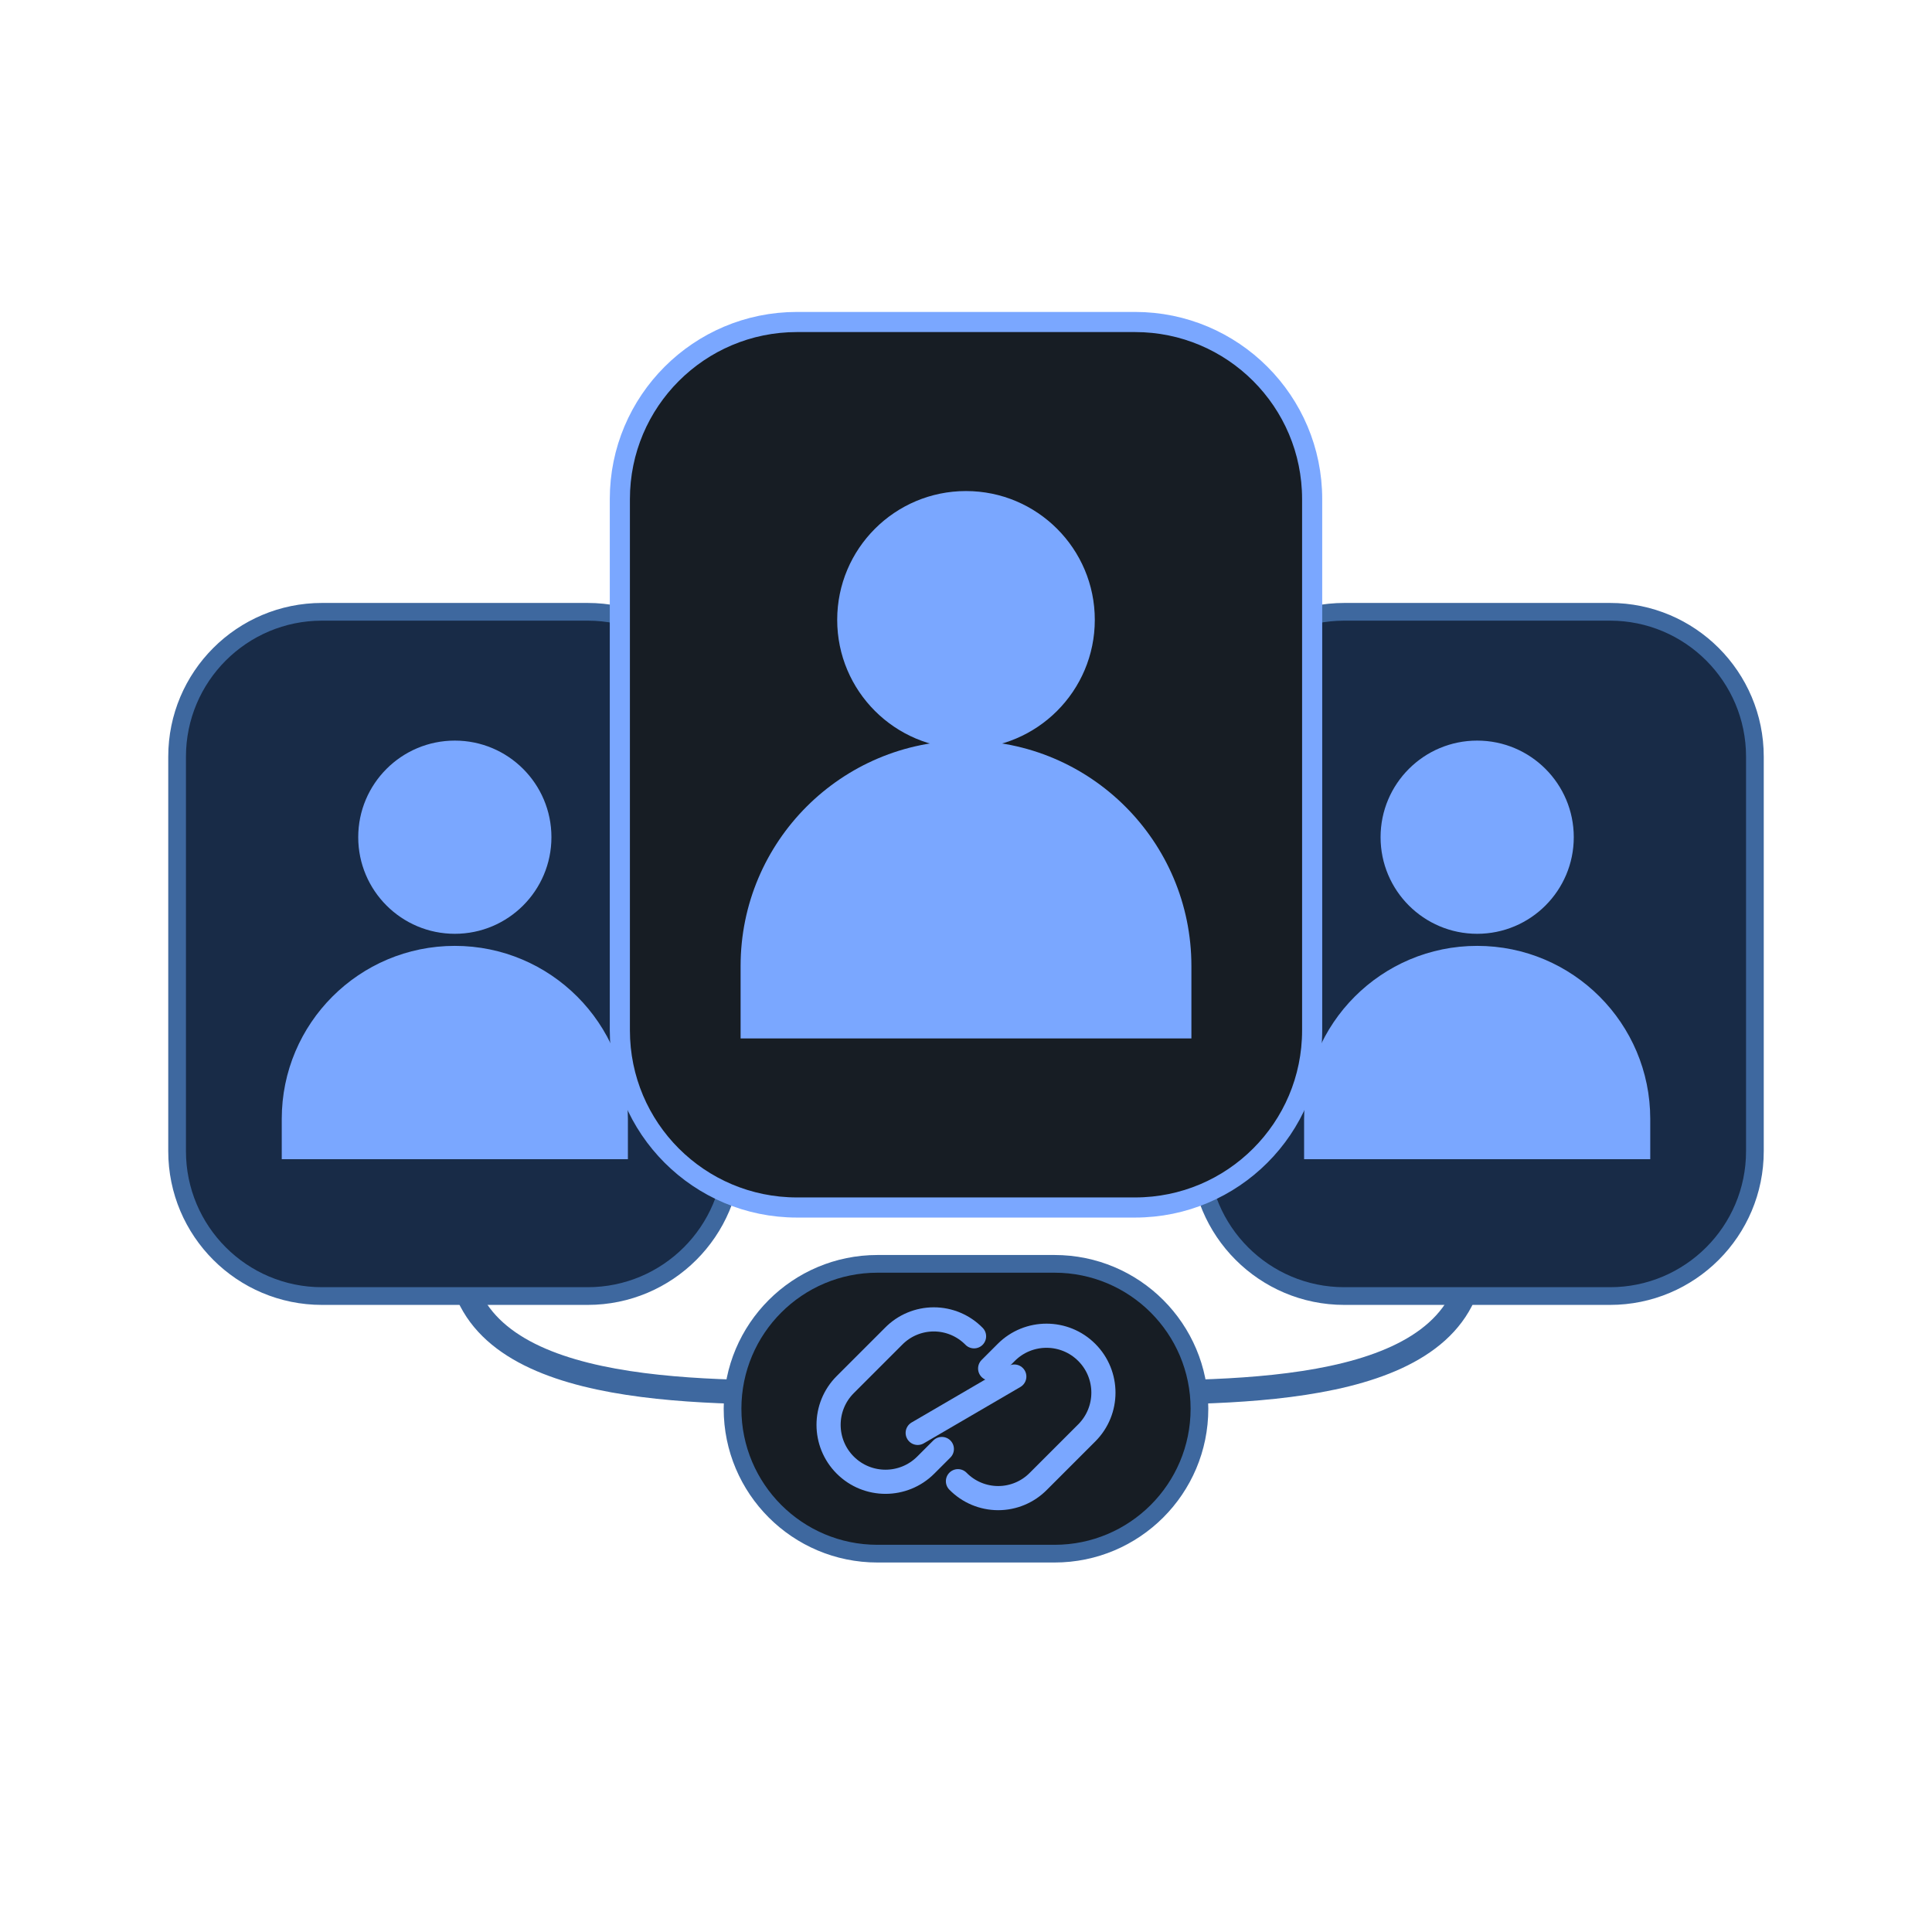
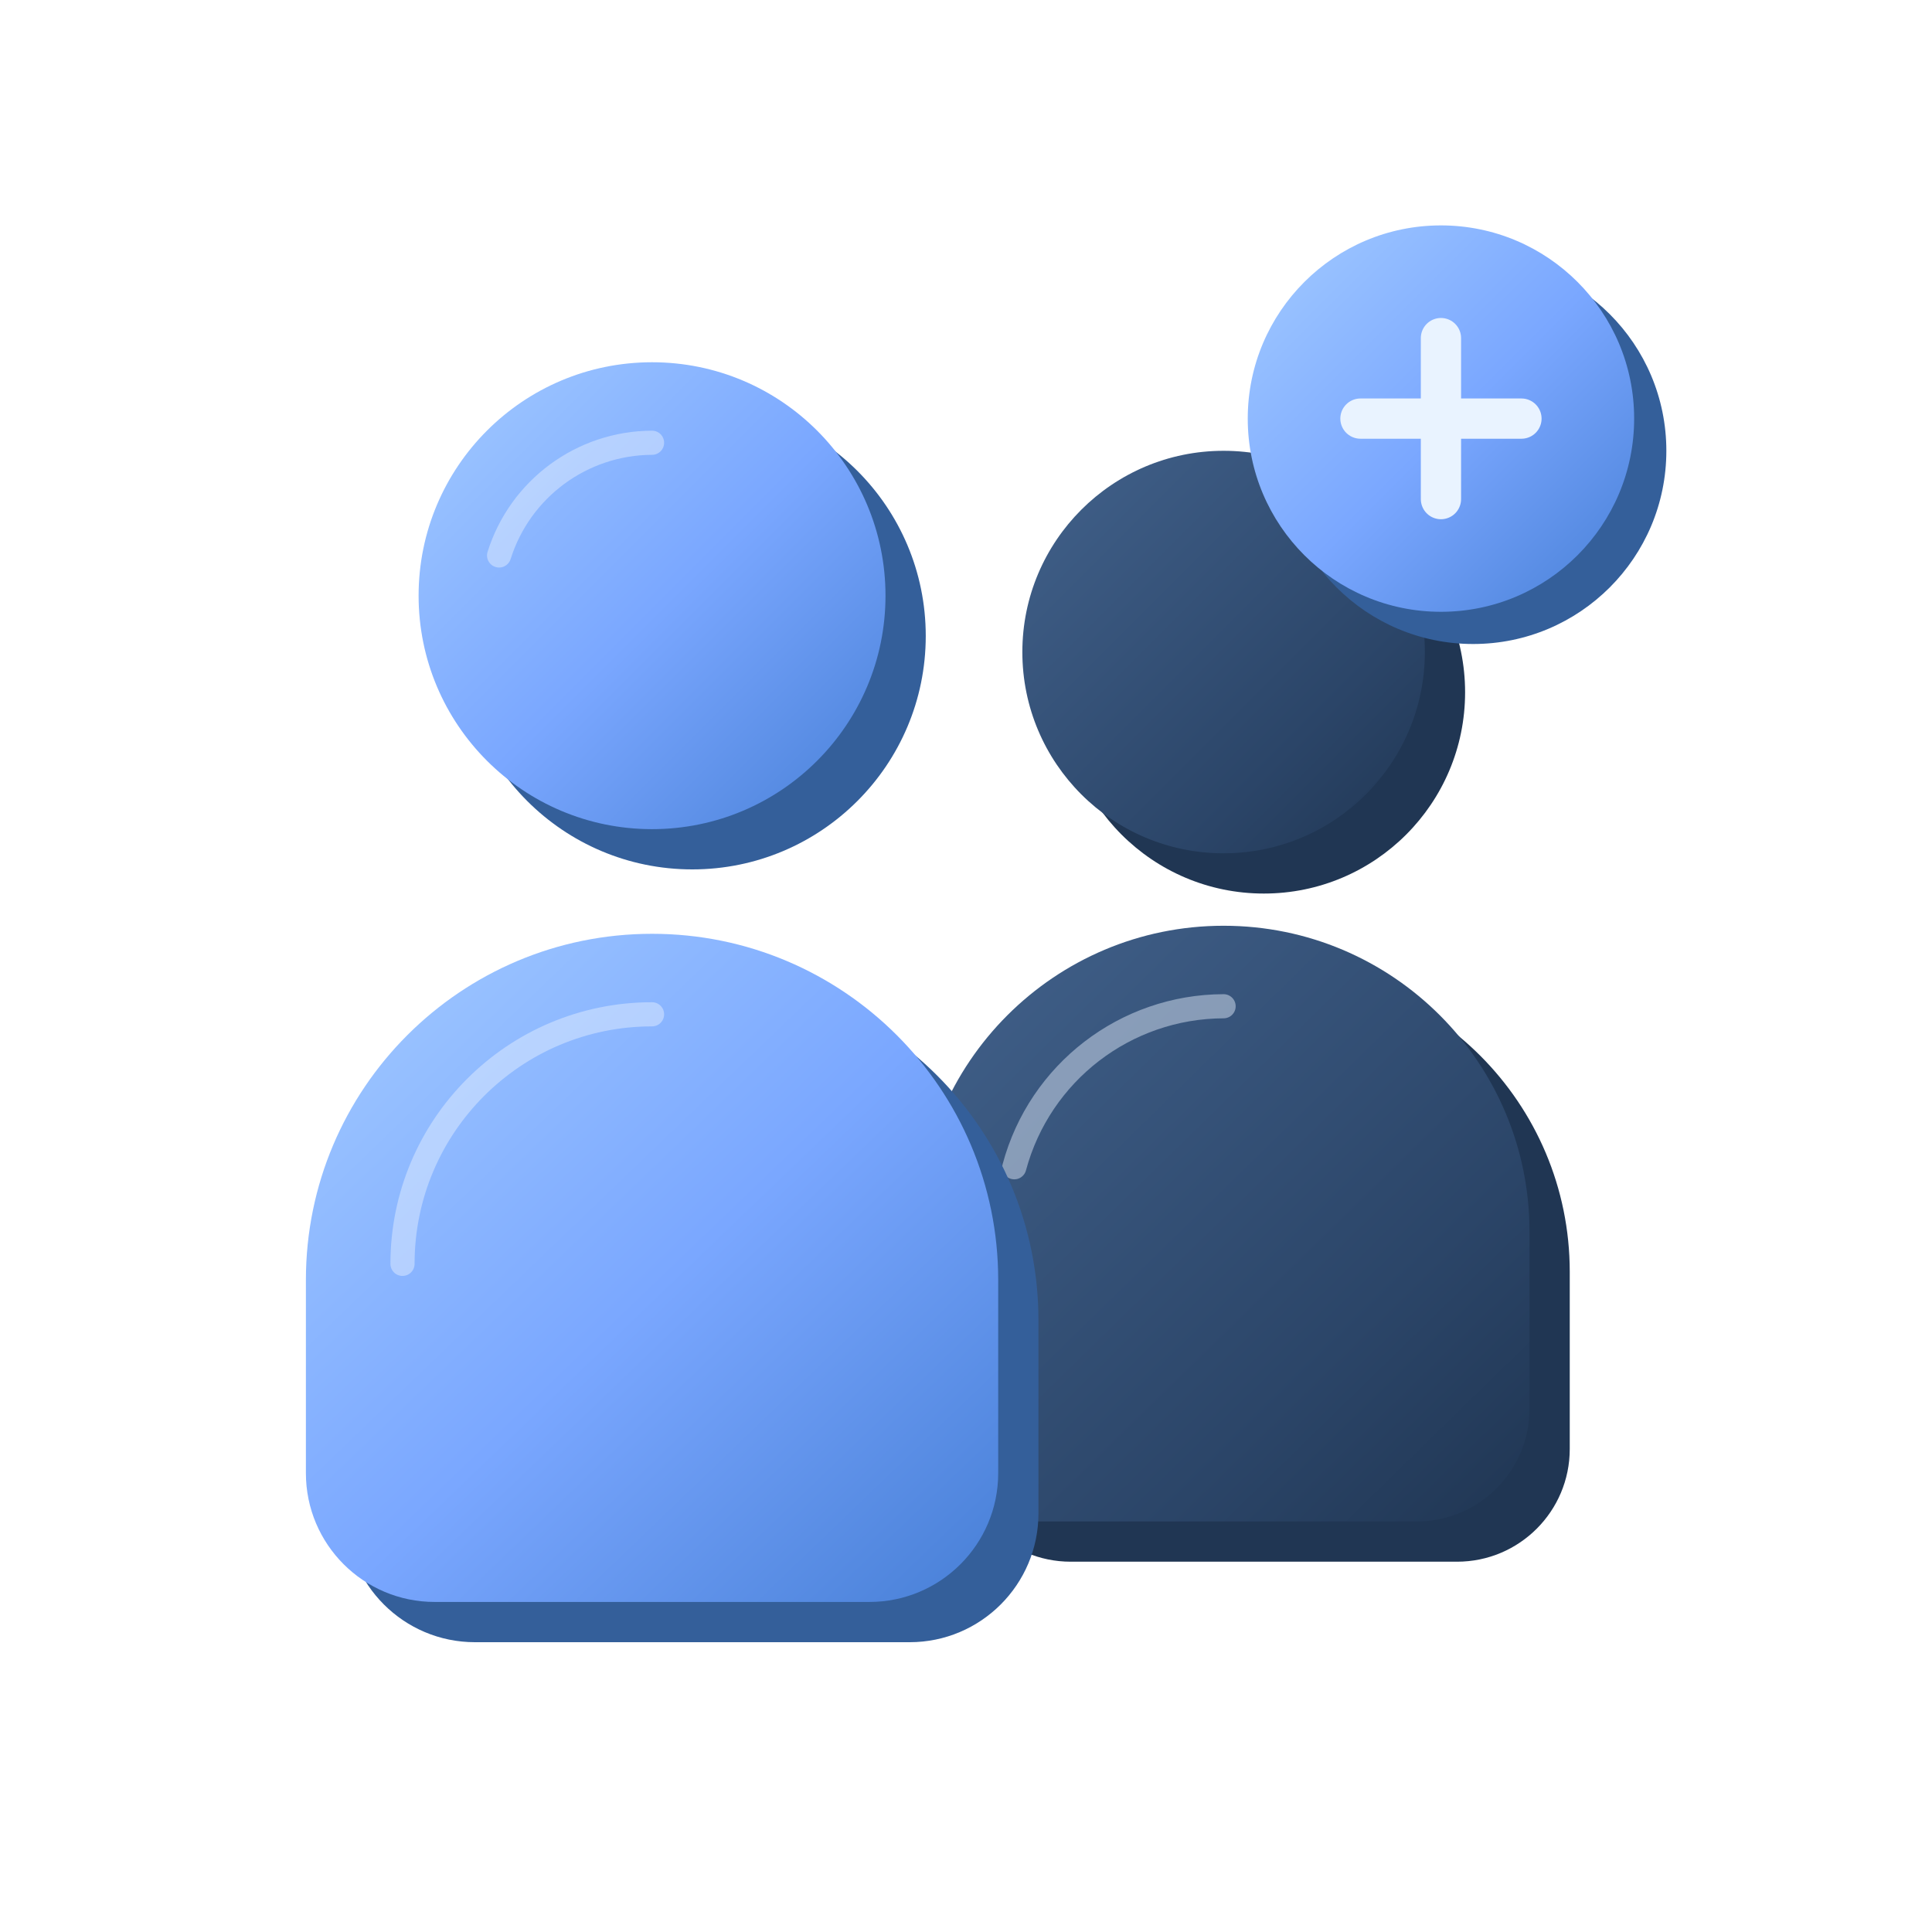
- <svg xmlns="http://www.w3.org/2000/svg" width="240" height="240" viewBox="0 0 240 240">
+ <svg xmlns="http://www.w3.org/2000/svg" width="240" height="240" viewBox="0 0 240 240" fill="none">
+   <defs>
+     <linearGradient id="blue" x1="0" y1="0" x2="1" y2="1">
+       <stop stop-color="#A3CBFF" />
+       <stop offset=".52" stop-color="#7AA7FF" />
+       <stop offset="1" stop-color="#477FD6" />
+     </linearGradient>
+     <linearGradient id="paper" x1="0" y1="0" x2="1" y2="1">
+       <stop stop-color="#42628C" />
+       <stop offset=".7" stop-color="#2B4568" />
+       <stop offset="1" stop-color="#203653" />
+     </linearGradient>
+   </defs>
  <g stroke-linecap="round" stroke-linejoin="round">
-     <path d="M57 132v23c0 18 27 18 45 18h36c18 0 45 0 45-18v-23" stroke="#3E689F" stroke-width="3" fill="none" />
-     <rect x="22" y="76" width="69" height="85" rx="18" fill="#182B47" stroke="#3E689F" stroke-width="2.2" />
-     <circle cx="56.5" cy="104" r="12" fill="#7AA7FF" />
-     <path d="M35 144v-5a21.5 21.5 0 0 1 43 0v5Z" fill="#7AA7FF" />
-     <rect x="149" y="76" width="69" height="85" rx="18" fill="#182B47" stroke="#3E689F" stroke-width="2.2" />
-     <circle cx="183.5" cy="104" r="12" fill="#7AA7FF" />
-     <path d="M162 144v-5a21.5 21.5 0 0 1 43 0v5Z" fill="#7AA7FF" />
-     <rect x="77" y="40" width="86" height="110" rx="22" fill="#171D24" stroke="#7AA7FF" stroke-width="2.5" />
-     <circle cx="120" cy="77" r="16" fill="#7AA7FF" />
-     <path d="M92 129v-9a28 28 0 0 1 56 0v9Z" fill="#7AA7FF" />
-     <rect x="91" y="157" width="58" height="36" rx="18" fill="#171D24" stroke="#3E689F" stroke-width="2.2" />
-     <g stroke="#7AA7FF" stroke-width="3" fill="none">
-       <path d="m117 180-2 2a7 7 0 0 1-10-10l6-6a7 7 0 0 1 10 0m2 4 2-2a7 7 0 0 1 10 10l-6 6a7 7 0 0 1-10 0" />
-       <path d="m114 178 12-7" />
-     </g>
+     <circle cx="157" cy="86" r="25" fill="#203653" />
+     <circle cx="152" cy="81" r="25" fill="url(#paper)" />
+     <path d="M119 180v-22a38 38 0 0 1 76 0v22a14 14 0 0 1-14 14h-48a14 14 0 0 1-14-14Z" fill="#203653" />
+     <path d="M114 175v-22a38 38 0 0 1 76 0v22a14 14 0 0 1-14 14h-48a14 14 0 0 1-14-14Z" fill="url(#paper)" />
+     <path d="M126 145a27 27 0 0 1 26-20" stroke="#E9F3FF" stroke-opacity=".45" stroke-width="3" />
+     <circle cx="86" cy="79" r="29" fill="#345F9A" />
+     <circle cx="81" cy="74" r="29" fill="url(#blue)" />
+     <path d="M62 69a20 20 0 0 1 19-14" stroke="#E9F3FF" stroke-opacity=".45" stroke-width="3" />
+     <path d="M43 188v-24a43 43 0 0 1 86 0v24a16 16 0 0 1-16 16H59a16 16 0 0 1-16-16Z" fill="#345F9A" />
+     <path d="M38 183v-24a43 43 0 0 1 86 0v24a16 16 0 0 1-16 16H54a16 16 0 0 1-16-16Z" fill="url(#blue)" />
+     <path d="M50 157a31 31 0 0 1 31-31" stroke="#E9F3FF" stroke-opacity=".45" stroke-width="3" />
+     <circle cx="183" cy="56" r="24" fill="#345F9A" />
+     <circle cx="179" cy="52" r="24" fill="url(#blue)" />
+     <path d="M169 52h20m-10-10v20" stroke="#E9F3FF" stroke-width="5" />
  </g>
</svg>
